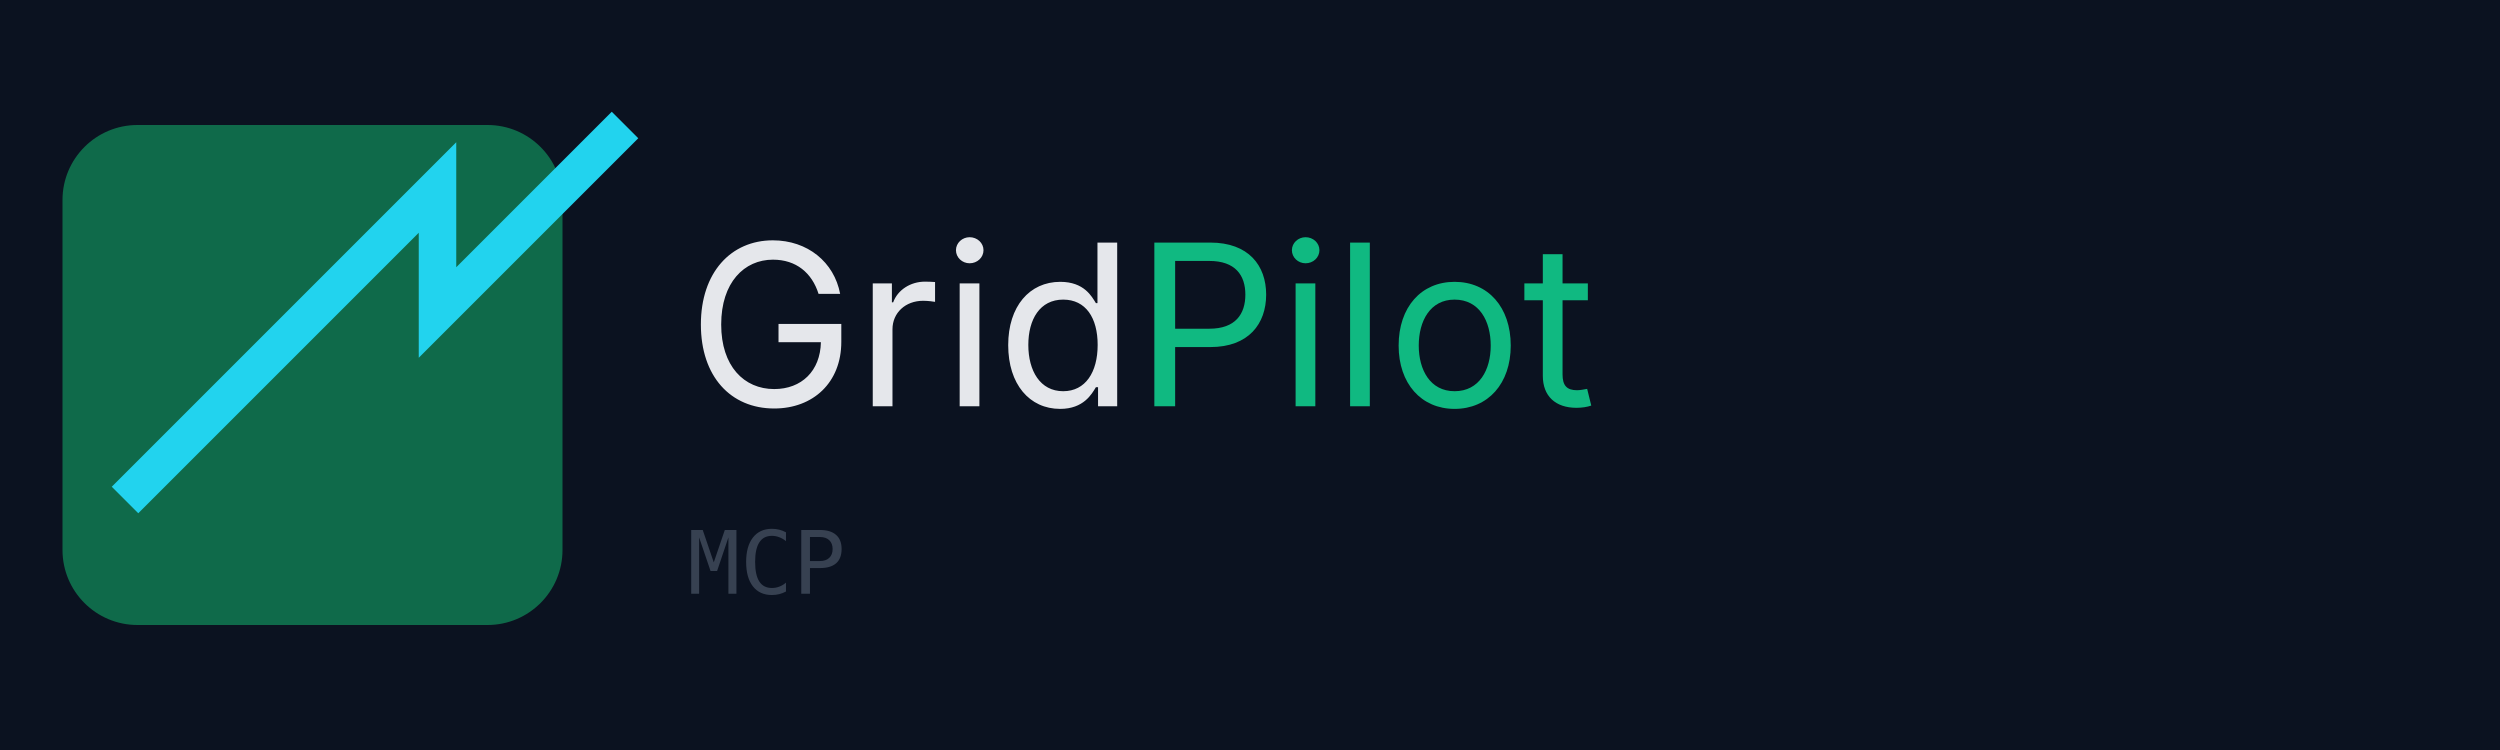
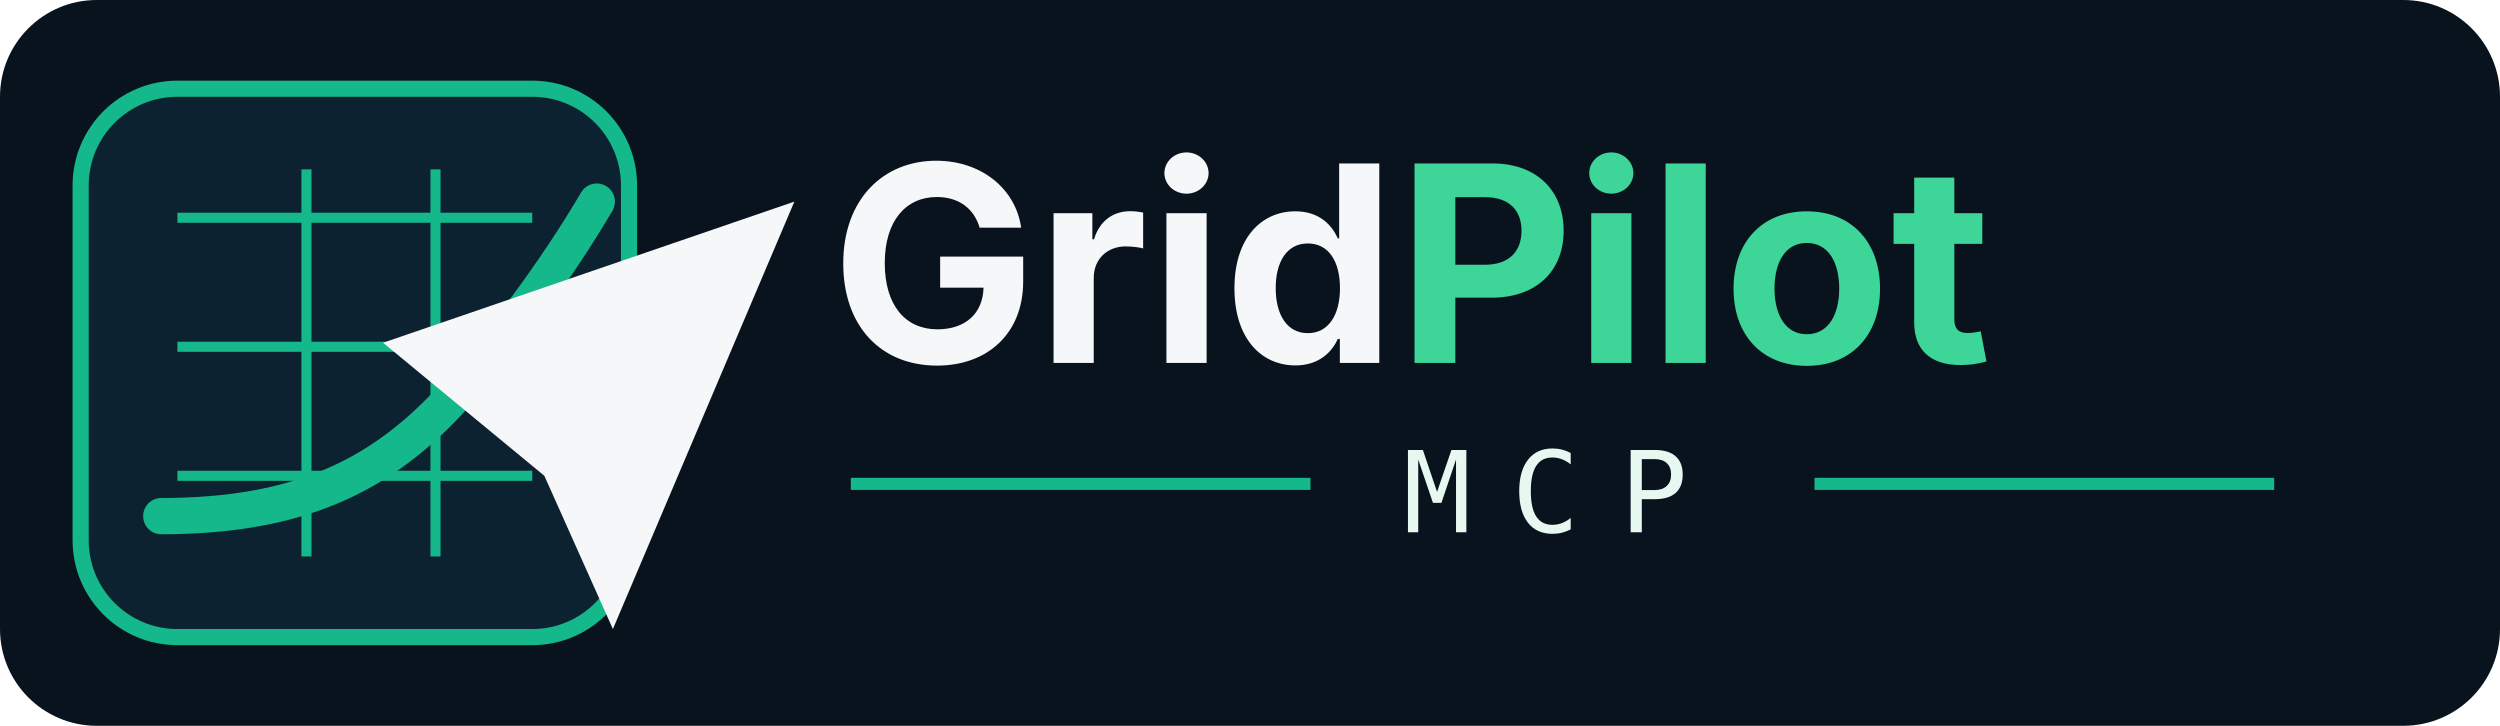
- <svg xmlns="http://www.w3.org/2000/svg" width="400" height="120" viewBox="0 0 400 120">
-   <rect width="400" height="120" fill="#0B1220" />
+ <svg xmlns="http://www.w3.org/2000/svg" width="620" height="180" viewBox="0 0 620 180" fill="none">
+   <rect width="620" height="180" rx="24" fill="#08131E" />
+   <g transform="translate(20 22)">
+     <rect x="0" y="0" width="136" height="136" rx="24" fill="#0C2230" stroke="#14B88A" stroke-width="4" />
+     <path d="M24 32H112" stroke="#14B88A" stroke-width="2.5" />
+     <path d="M24 64H112" stroke="#14B88A" stroke-width="2.5" />
+     <path d="M24 96H112" stroke="#14B88A" stroke-width="2.5" />
+     <path d="M56 20V116" stroke="#14B88A" stroke-width="2.5" />
+     <path d="M88 20V116" stroke="#14B88A" stroke-width="2.5" />
+     <path d="M20 106C54 106 74 96 91 78C104 64 118 45 128 28" stroke="#14B88A" stroke-width="9" stroke-linecap="round" />
+     <path d="M75 63L177 28L132 134L115 96L75 63Z" fill="#F6F7F8" />
+   </g>
  <g>
-     <rect x="10" y="20" width="80" height="80" fill="#0F6A4A" rx="12" />
-     <path d="M20 80 L70 30 L70 50 L100 20" stroke="#22D3EE" stroke-width="6" fill="none" />
-     <text x="110" y="65" font-family="Inter, Arial" font-size="36" fill="#E5E7EB">Grid<tspan fill="#10B981">Pilot</tspan>
+     <text x="206" y="90" fill="#F6F7F8" font-size="68" font-weight="700" font-family="Inter, Segoe UI, Arial, sans-serif">Grid<tspan fill="#3DD598">Pilot</tspan>
    </text>
-     <text x="110" y="95" font-family="JetBrains Mono, monospace" font-size="14" fill="#374151">MCP</text>
+     <path d="M211 120H325" stroke="#14B88A" stroke-width="3" />
+     <text x="348" y="132" fill="#E7F8F0" font-size="28" letter-spacing="10" font-family="JetBrains Mono, Consolas, monospace">MCP</text>
+     <path d="M450 120H564" stroke="#14B88A" stroke-width="3" />
  </g>
</svg>
